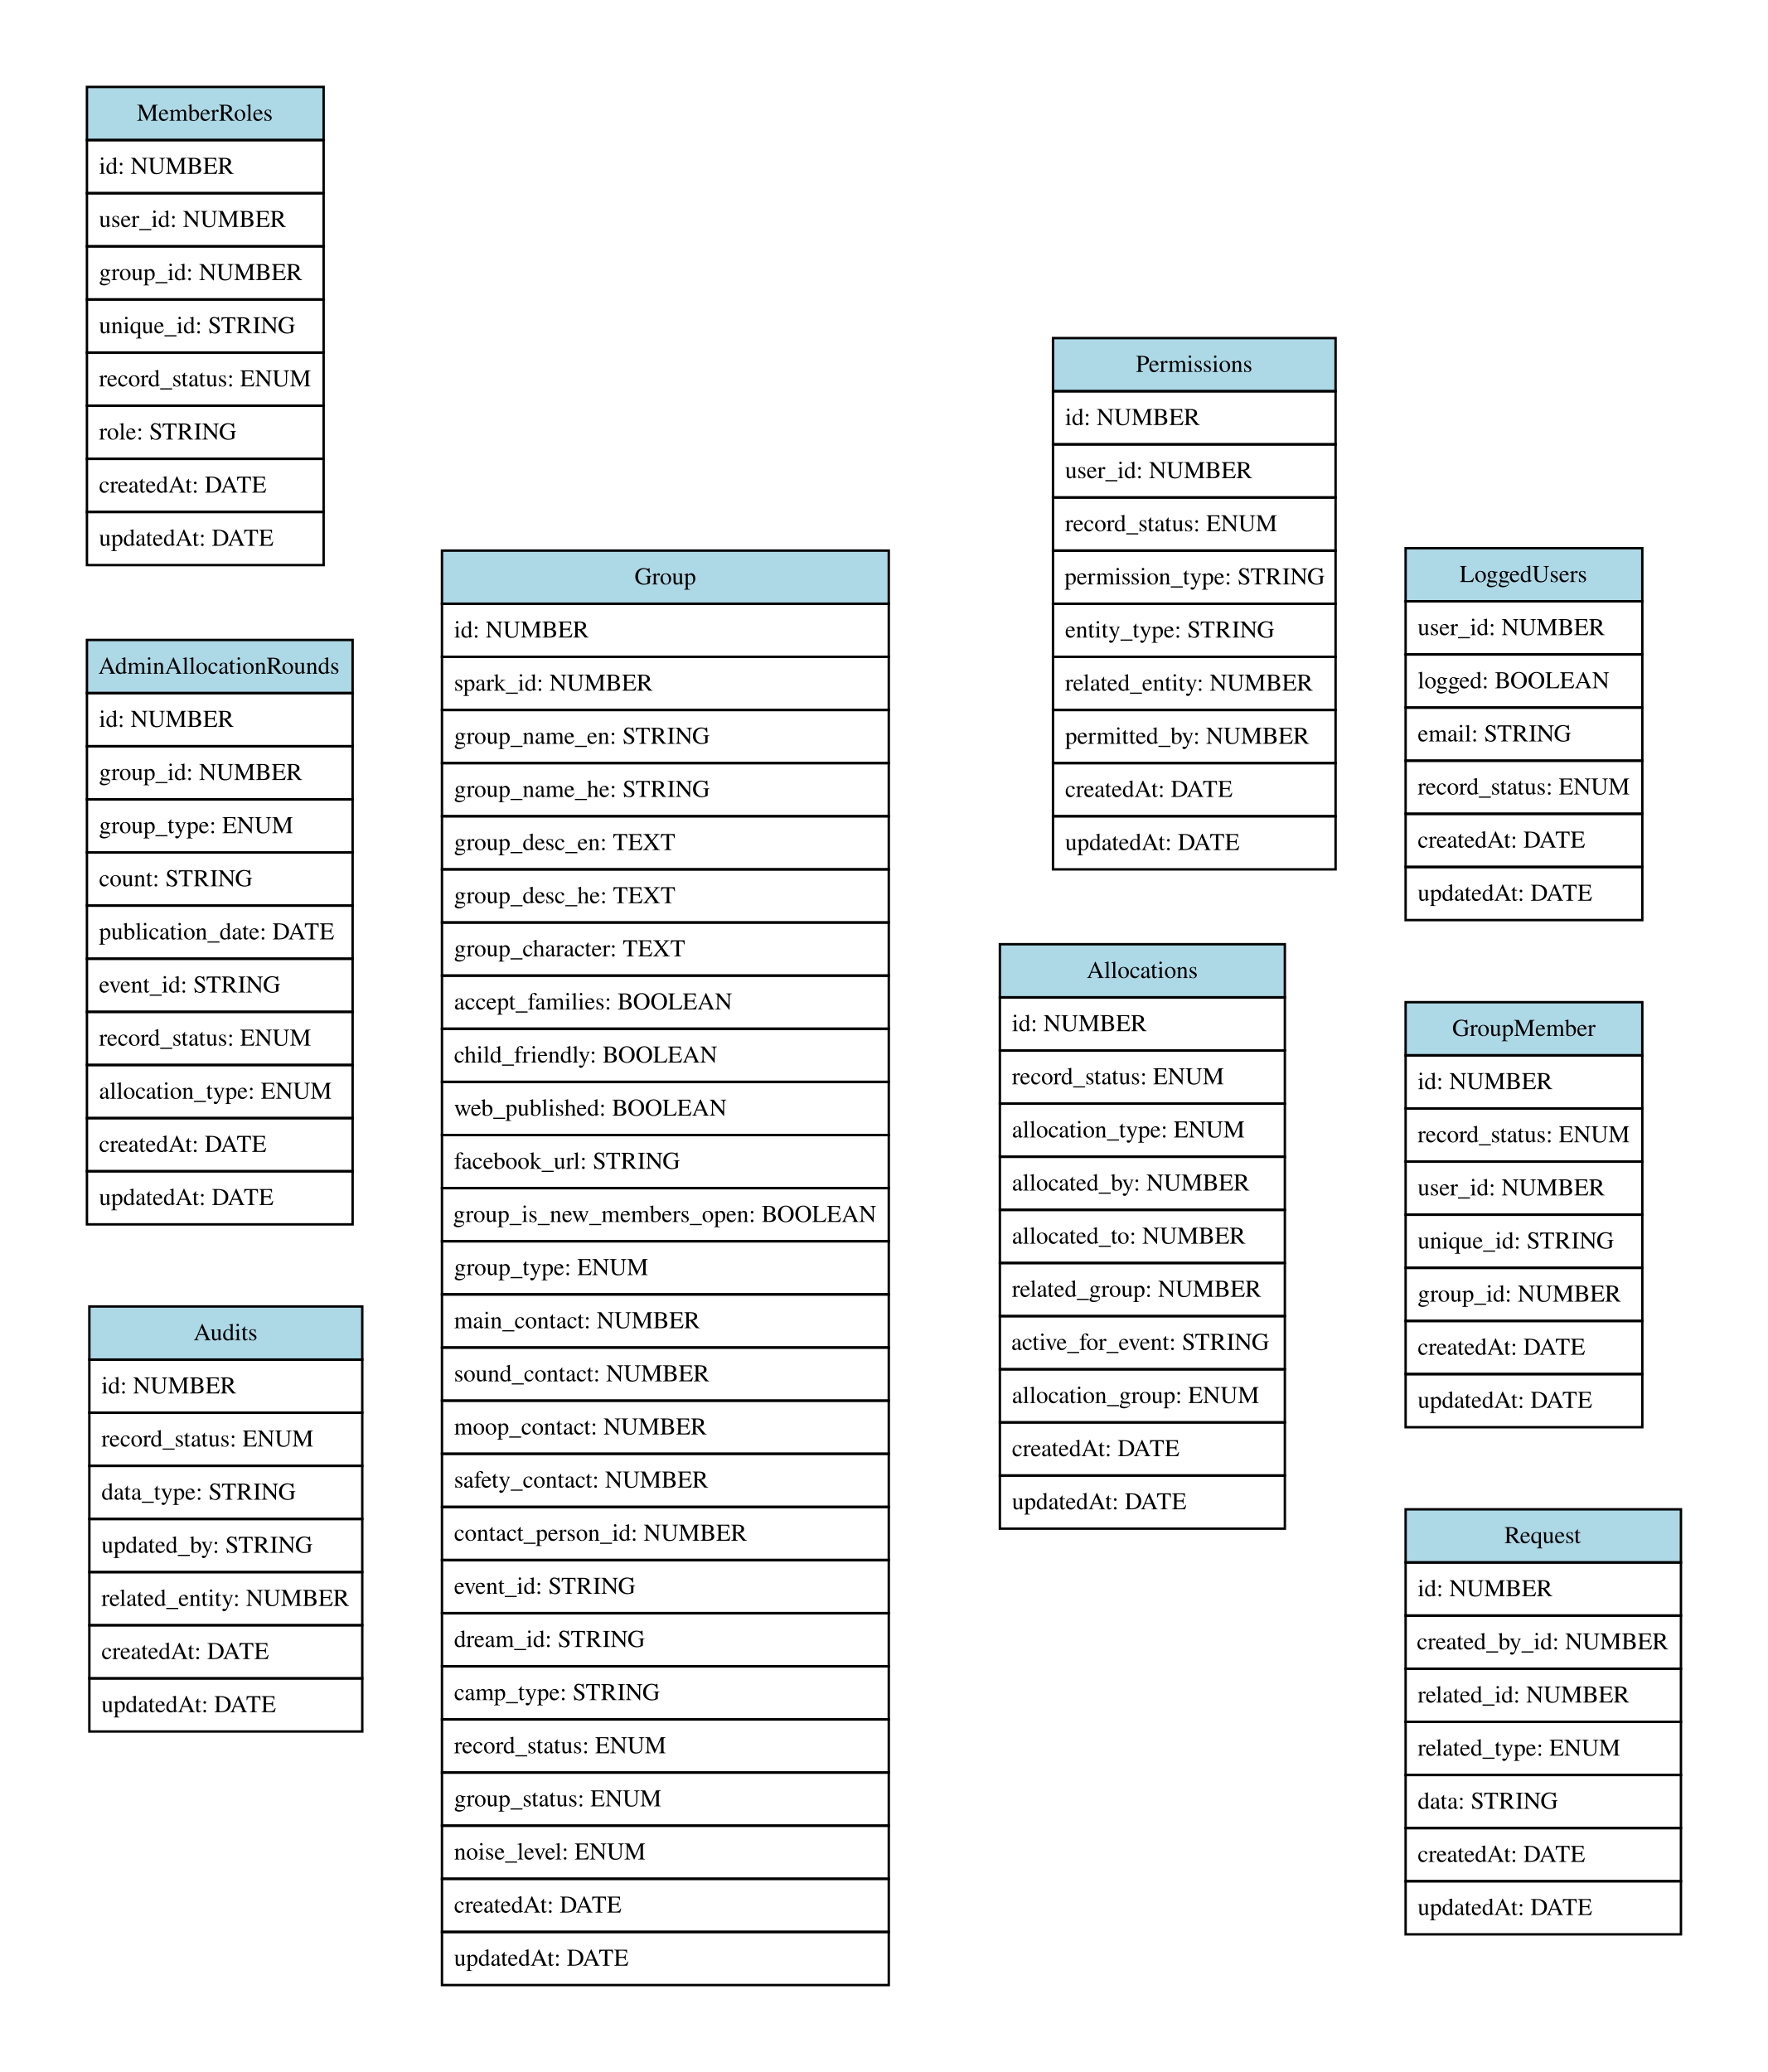
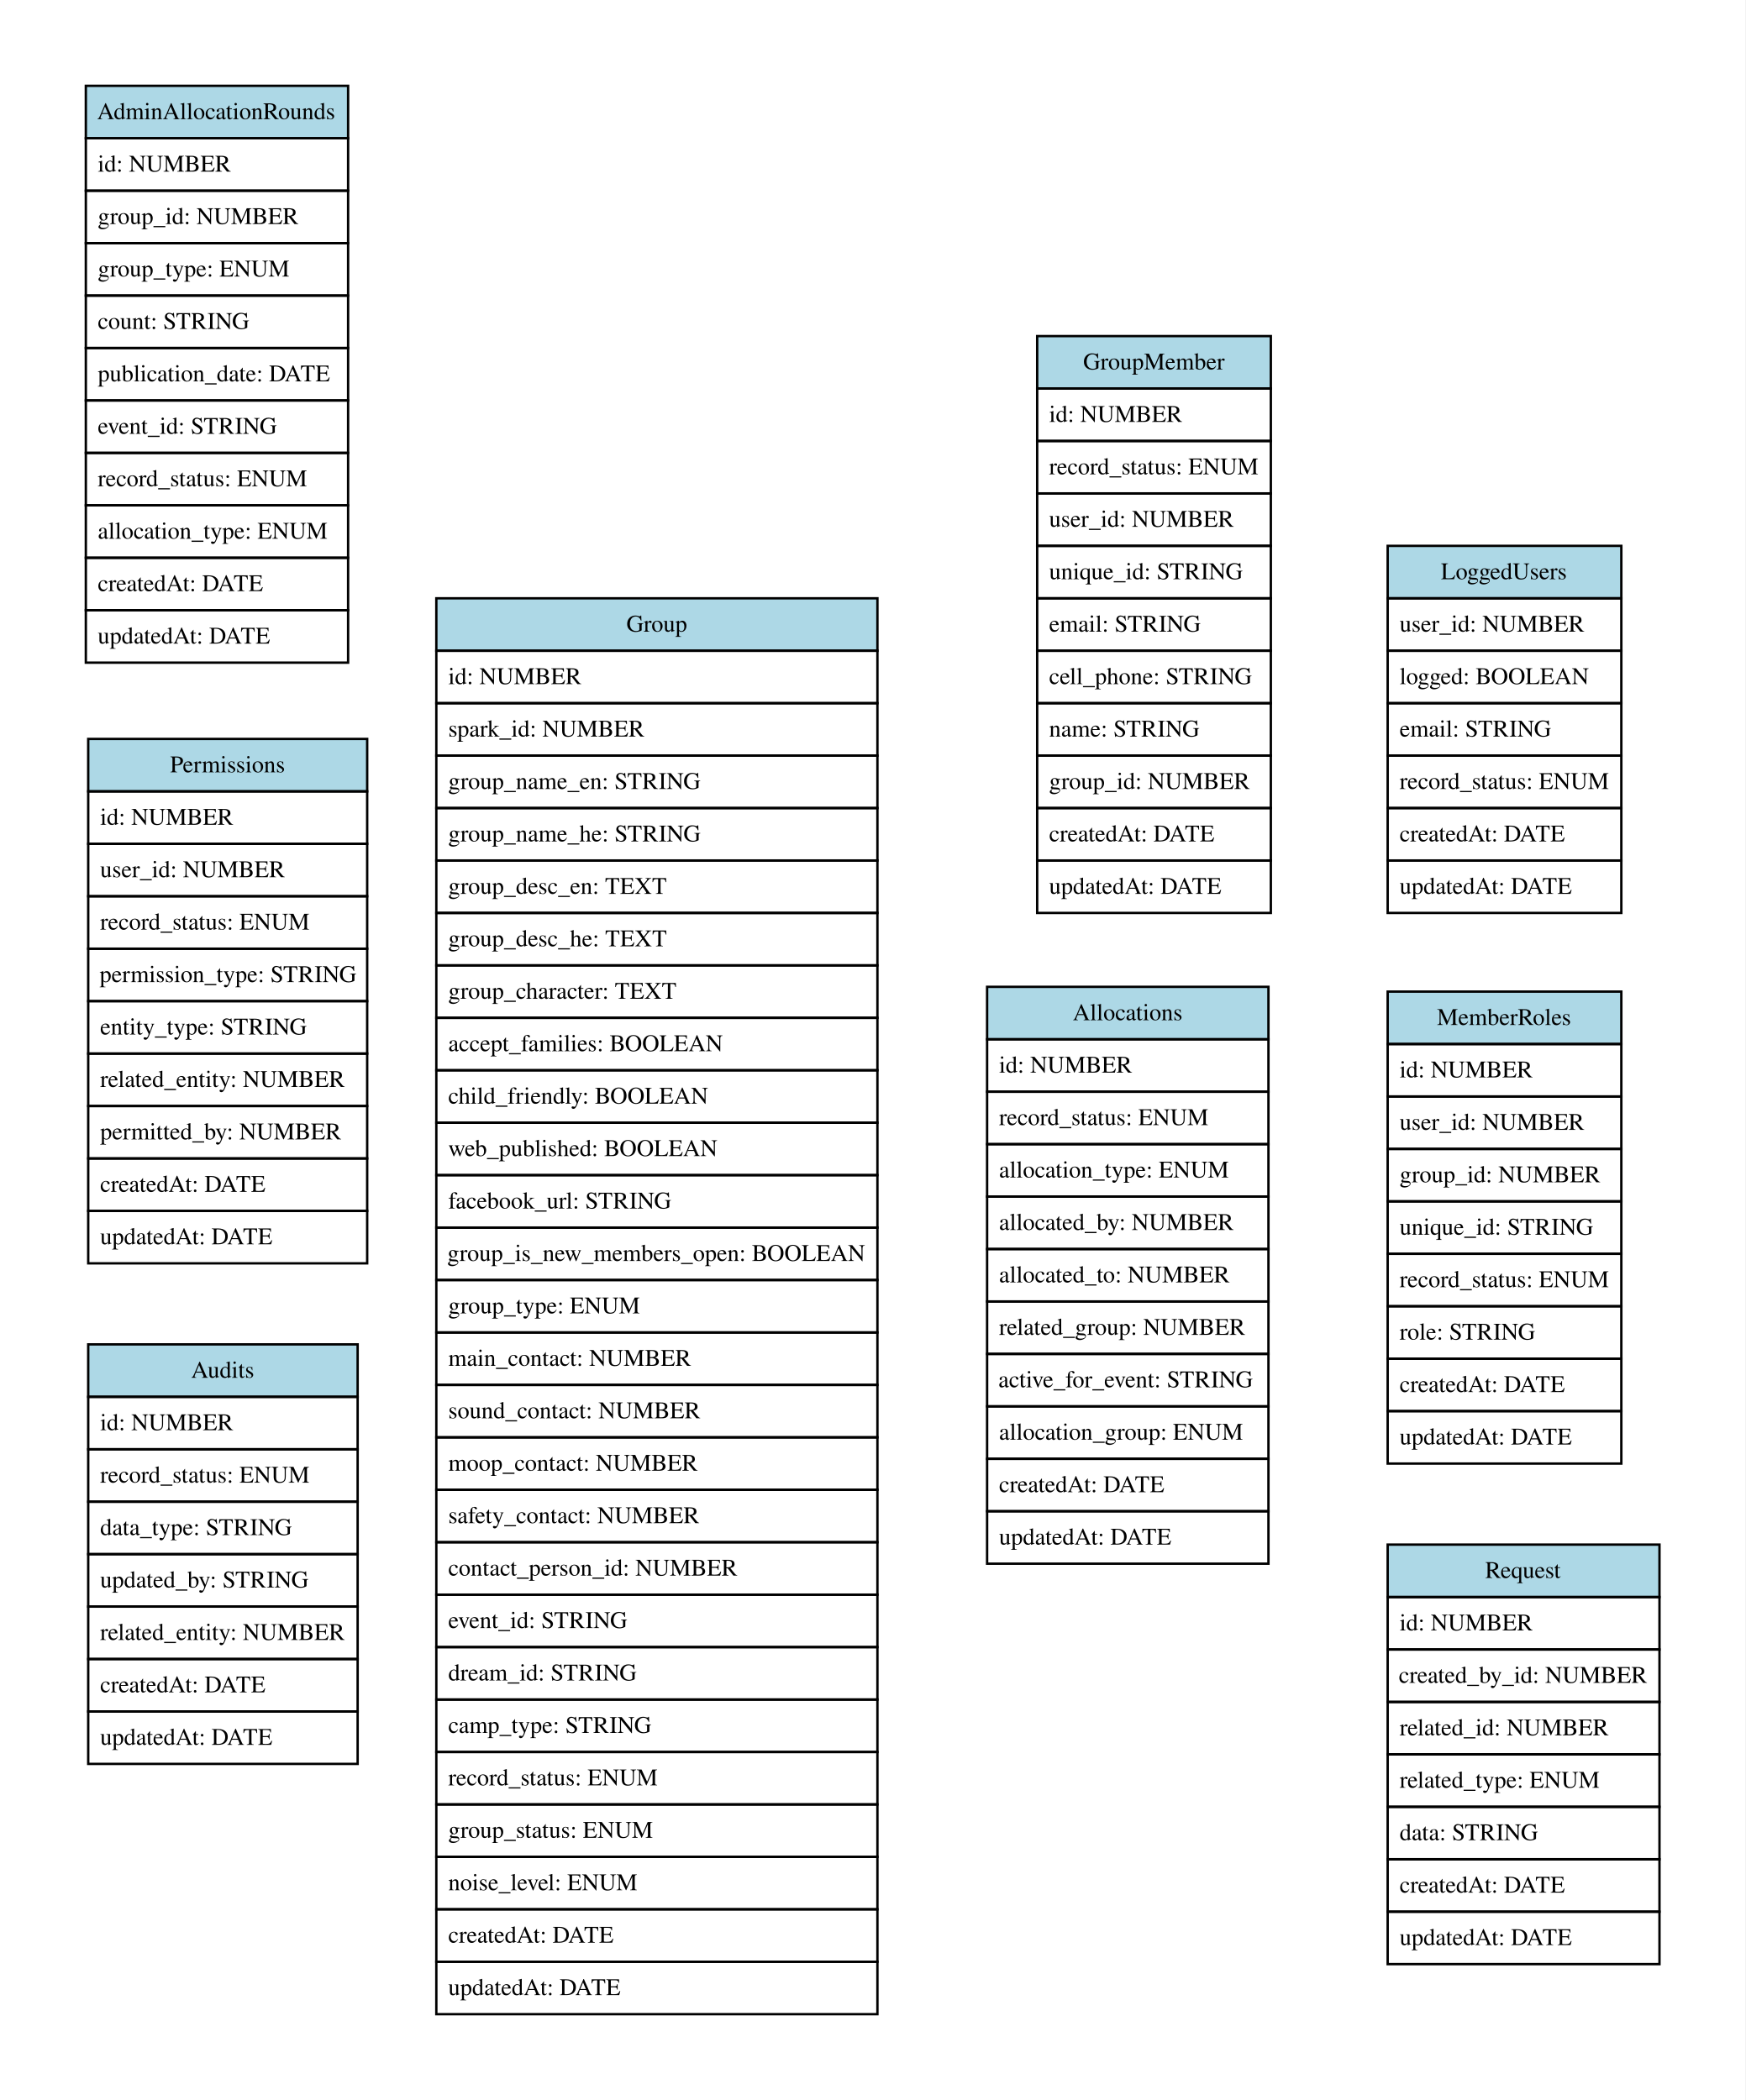
- <svg xmlns="http://www.w3.org/2000/svg" width="732pt" height="858pt" viewBox="0.00 0.00 732.00 858.00">
-   <g id="graph0" class="graph" transform="scale(1 1) rotate(0) translate(36 822)">
-     <polygon fill="#ffffff" stroke="transparent" points="-36,36 -36,-822 696,-822 696,36 -36,36" />
+ <svg xmlns="http://www.w3.org/2000/svg" width="732pt" height="881pt" viewBox="0.00 0.00 732.00 881.00">
+   <g id="graph0" class="graph" transform="scale(1 1) rotate(0) translate(36 845)">
+     <polygon fill="#ffffff" stroke="transparent" points="-36,36 -36,-845 696,-845 696,36 -36,36" />
    <g id="node1" class="node">
      <polygon fill="#add8e6" stroke="transparent" points="1,-259 1,-281 114,-281 114,-259 1,-259" />
      <polygon fill="none" stroke="#000000" points="1,-259 1,-281 114,-281 114,-259 1,-259" />
      <text text-anchor="start" x="44.167" y="-267" font-family="Times,serif" font-size="10.00" fill="#000000">Audits</text>
      <polygon fill="none" stroke="#000000" points="1,-237 1,-259 114,-259 114,-237 1,-237" />
      <text text-anchor="start" x="6" y="-245" font-family="Times,serif" font-size="10.00" fill="#000000">id: NUMBER</text>
      <polygon fill="none" stroke="#000000" points="1,-215 1,-237 114,-237 114,-215 1,-215" />
      <text text-anchor="start" x="6" y="-223" font-family="Times,serif" font-size="10.00" fill="#000000">record_status: ENUM</text>
      <polygon fill="none" stroke="#000000" points="1,-193 1,-215 114,-215 114,-193 1,-193" />
      <text text-anchor="start" x="6" y="-201" font-family="Times,serif" font-size="10.00" fill="#000000">data_type: STRING</text>
      <polygon fill="none" stroke="#000000" points="1,-171 1,-193 114,-193 114,-171 1,-171" />
      <text text-anchor="start" x="6" y="-179" font-family="Times,serif" font-size="10.00" fill="#000000">updated_by: STRING</text>
      <polygon fill="none" stroke="#000000" points="1,-149 1,-171 114,-171 114,-149 1,-149" />
      <text text-anchor="start" x="5.984" y="-157" font-family="Times,serif" font-size="10.00" fill="#000000">related_entity: NUMBER</text>
      <polygon fill="none" stroke="#000000" points="1,-127 1,-149 114,-149 114,-127 1,-127" />
      <text text-anchor="start" x="6" y="-135" font-family="Times,serif" font-size="10.00" fill="#000000">createdAt: DATE</text>
      <polygon fill="none" stroke="#000000" points="1,-105 1,-127 114,-127 114,-105 1,-105" />
      <text text-anchor="start" x="6" y="-113" font-family="Times,serif" font-size="10.00" fill="#000000">updatedAt: DATE</text>
    </g>
    <g id="node2" class="node">
      <polygon fill="#add8e6" stroke="transparent" points="147,-572 147,-594 332,-594 332,-572 147,-572" />
      <polygon fill="none" stroke="#000000" points="147,-572 147,-594 332,-594 332,-572 147,-572" />
      <text text-anchor="start" x="226.726" y="-580" font-family="Times,serif" font-size="10.00" fill="#000000">Group</text>
      <polygon fill="none" stroke="#000000" points="147,-550 147,-572 332,-572 332,-550 147,-550" />
      <text text-anchor="start" x="152" y="-558" font-family="Times,serif" font-size="10.00" fill="#000000">id: NUMBER</text>
      <polygon fill="none" stroke="#000000" points="147,-528 147,-550 332,-550 332,-528 147,-528" />
      <text text-anchor="start" x="152" y="-536" font-family="Times,serif" font-size="10.00" fill="#000000">spark_id: NUMBER</text>
      <polygon fill="none" stroke="#000000" points="147,-506 147,-528 332,-528 332,-506 147,-506" />
      <text text-anchor="start" x="152" y="-514" font-family="Times,serif" font-size="10.00" fill="#000000">group_name_en: STRING</text>
      <polygon fill="none" stroke="#000000" points="147,-484 147,-506 332,-506 332,-484 147,-484" />
      <text text-anchor="start" x="152" y="-492" font-family="Times,serif" font-size="10.00" fill="#000000">group_name_he: STRING</text>
      <polygon fill="none" stroke="#000000" points="147,-462 147,-484 332,-484 332,-462 147,-462" />
      <text text-anchor="start" x="152" y="-470" font-family="Times,serif" font-size="10.00" fill="#000000">group_desc_en: TEXT</text>
      <polygon fill="none" stroke="#000000" points="147,-440 147,-462 332,-462 332,-440 147,-440" />
      <text text-anchor="start" x="152" y="-448" font-family="Times,serif" font-size="10.00" fill="#000000">group_desc_he: TEXT</text>
      <polygon fill="none" stroke="#000000" points="147,-418 147,-440 332,-440 332,-418 147,-418" />
      <text text-anchor="start" x="152" y="-426" font-family="Times,serif" font-size="10.00" fill="#000000">group_character: TEXT</text>
      <polygon fill="none" stroke="#000000" points="147,-396 147,-418 332,-418 332,-396 147,-396" />
      <text text-anchor="start" x="152" y="-404" font-family="Times,serif" font-size="10.00" fill="#000000">accept_families: BOOLEAN</text>
      <polygon fill="none" stroke="#000000" points="147,-374 147,-396 332,-396 332,-374 147,-374" />
      <text text-anchor="start" x="152" y="-382" font-family="Times,serif" font-size="10.00" fill="#000000">child_friendly: BOOLEAN</text>
      <polygon fill="none" stroke="#000000" points="147,-352 147,-374 332,-374 332,-352 147,-352" />
      <text text-anchor="start" x="152" y="-360" font-family="Times,serif" font-size="10.00" fill="#000000">web_published: BOOLEAN</text>
      <polygon fill="none" stroke="#000000" points="147,-330 147,-352 332,-352 332,-330 147,-330" />
      <text text-anchor="start" x="152" y="-338" font-family="Times,serif" font-size="10.00" fill="#000000">facebook_url: STRING</text>
      <polygon fill="none" stroke="#000000" points="147,-308 147,-330 332,-330 332,-308 147,-308" />
      <text text-anchor="start" x="151.605" y="-316" font-family="Times,serif" font-size="10.00" fill="#000000">group_is_new_members_open: BOOLEAN</text>
      <polygon fill="none" stroke="#000000" points="147,-286 147,-308 332,-308 332,-286 147,-286" />
      <text text-anchor="start" x="152" y="-294" font-family="Times,serif" font-size="10.00" fill="#000000">group_type: ENUM</text>
      <polygon fill="none" stroke="#000000" points="147,-264 147,-286 332,-286 332,-264 147,-264" />
      <text text-anchor="start" x="152" y="-272" font-family="Times,serif" font-size="10.00" fill="#000000">main_contact: NUMBER</text>
      <polygon fill="none" stroke="#000000" points="147,-242 147,-264 332,-264 332,-242 147,-242" />
      <text text-anchor="start" x="152" y="-250" font-family="Times,serif" font-size="10.00" fill="#000000">sound_contact: NUMBER</text>
      <polygon fill="none" stroke="#000000" points="147,-220 147,-242 332,-242 332,-220 147,-220" />
      <text text-anchor="start" x="152" y="-228" font-family="Times,serif" font-size="10.00" fill="#000000">moop_contact: NUMBER</text>
      <polygon fill="none" stroke="#000000" points="147,-198 147,-220 332,-220 332,-198 147,-198" />
      <text text-anchor="start" x="152" y="-206" font-family="Times,serif" font-size="10.00" fill="#000000">safety_contact: NUMBER</text>
      <polygon fill="none" stroke="#000000" points="147,-176 147,-198 332,-198 332,-176 147,-176" />
      <text text-anchor="start" x="152" y="-184" font-family="Times,serif" font-size="10.00" fill="#000000">contact_person_id: NUMBER</text>
      <polygon fill="none" stroke="#000000" points="147,-154 147,-176 332,-176 332,-154 147,-154" />
      <text text-anchor="start" x="152" y="-162" font-family="Times,serif" font-size="10.00" fill="#000000">event_id: STRING</text>
      <polygon fill="none" stroke="#000000" points="147,-132 147,-154 332,-154 332,-132 147,-132" />
      <text text-anchor="start" x="152" y="-140" font-family="Times,serif" font-size="10.00" fill="#000000">dream_id: STRING</text>
      <polygon fill="none" stroke="#000000" points="147,-110 147,-132 332,-132 332,-110 147,-110" />
      <text text-anchor="start" x="152" y="-118" font-family="Times,serif" font-size="10.00" fill="#000000">camp_type: STRING</text>
      <polygon fill="none" stroke="#000000" points="147,-88 147,-110 332,-110 332,-88 147,-88" />
      <text text-anchor="start" x="152" y="-96" font-family="Times,serif" font-size="10.00" fill="#000000">record_status: ENUM</text>
      <polygon fill="none" stroke="#000000" points="147,-66 147,-88 332,-88 332,-66 147,-66" />
      <text text-anchor="start" x="152" y="-74" font-family="Times,serif" font-size="10.00" fill="#000000">group_status: ENUM</text>
      <polygon fill="none" stroke="#000000" points="147,-44 147,-66 332,-66 332,-44 147,-44" />
      <text text-anchor="start" x="152" y="-52" font-family="Times,serif" font-size="10.00" fill="#000000">noise_level: ENUM</text>
      <polygon fill="none" stroke="#000000" points="147,-22 147,-44 332,-44 332,-22 147,-22" />
      <text text-anchor="start" x="152" y="-30" font-family="Times,serif" font-size="10.00" fill="#000000">createdAt: DATE</text>
      <polygon fill="none" stroke="#000000" points="147,0 147,-22 332,-22 332,0 147,0" />
      <text text-anchor="start" x="152" y="-8" font-family="Times,serif" font-size="10.00" fill="#000000">updatedAt: DATE</text>
    </g>
    <g id="node3" class="node">
-       <polygon fill="#add8e6" stroke="transparent" points="546,-385 546,-407 644,-407 644,-385 546,-385" />
-       <polygon fill="none" stroke="#000000" points="546,-385 546,-407 644,-407 644,-385 546,-385" />
-       <text text-anchor="start" x="565.288" y="-393" font-family="Times,serif" font-size="10.00" fill="#000000">GroupMember</text>
-       <polygon fill="none" stroke="#000000" points="546,-363 546,-385 644,-385 644,-363 546,-363" />
-       <text text-anchor="start" x="551" y="-371" font-family="Times,serif" font-size="10.00" fill="#000000">id: NUMBER</text>
-       <polygon fill="none" stroke="#000000" points="546,-341 546,-363 644,-363 644,-341 546,-341" />
-       <text text-anchor="start" x="550.987" y="-349" font-family="Times,serif" font-size="10.00" fill="#000000">record_status: ENUM</text>
-       <polygon fill="none" stroke="#000000" points="546,-319 546,-341 644,-341 644,-319 546,-319" />
-       <text text-anchor="start" x="551" y="-327" font-family="Times,serif" font-size="10.00" fill="#000000">user_id: NUMBER</text>
-       <polygon fill="none" stroke="#000000" points="546,-297 546,-319 644,-319 644,-297 546,-297" />
-       <text text-anchor="start" x="551" y="-305" font-family="Times,serif" font-size="10.00" fill="#000000">unique_id: STRING</text>
-       <polygon fill="none" stroke="#000000" points="546,-275 546,-297 644,-297 644,-275 546,-275" />
-       <text text-anchor="start" x="551" y="-283" font-family="Times,serif" font-size="10.00" fill="#000000">group_id: NUMBER</text>
-       <polygon fill="none" stroke="#000000" points="546,-253 546,-275 644,-275 644,-253 546,-253" />
-       <text text-anchor="start" x="551" y="-261" font-family="Times,serif" font-size="10.00" fill="#000000">createdAt: DATE</text>
-       <polygon fill="none" stroke="#000000" points="546,-231 546,-253 644,-253 644,-231 546,-231" />
-       <text text-anchor="start" x="551" y="-239" font-family="Times,serif" font-size="10.00" fill="#000000">updatedAt: DATE</text>
+       <polygon fill="#add8e6" stroke="transparent" points="399,-682 399,-704 497,-704 497,-682 399,-682" />
+       <polygon fill="none" stroke="#000000" points="399,-682 399,-704 497,-704 497,-682 399,-682" />
+       <text text-anchor="start" x="418.288" y="-690" font-family="Times,serif" font-size="10.00" fill="#000000">GroupMember</text>
+       <polygon fill="none" stroke="#000000" points="399,-660 399,-682 497,-682 497,-660 399,-660" />
+       <text text-anchor="start" x="404" y="-668" font-family="Times,serif" font-size="10.00" fill="#000000">id: NUMBER</text>
+       <polygon fill="none" stroke="#000000" points="399,-638 399,-660 497,-660 497,-638 399,-638" />
+       <text text-anchor="start" x="403.987" y="-646" font-family="Times,serif" font-size="10.00" fill="#000000">record_status: ENUM</text>
+       <polygon fill="none" stroke="#000000" points="399,-616 399,-638 497,-638 497,-616 399,-616" />
+       <text text-anchor="start" x="404" y="-624" font-family="Times,serif" font-size="10.00" fill="#000000">user_id: NUMBER</text>
+       <polygon fill="none" stroke="#000000" points="399,-594 399,-616 497,-616 497,-594 399,-594" />
+       <text text-anchor="start" x="404" y="-602" font-family="Times,serif" font-size="10.00" fill="#000000">unique_id: STRING</text>
+       <polygon fill="none" stroke="#000000" points="399,-572 399,-594 497,-594 497,-572 399,-572" />
+       <text text-anchor="start" x="404" y="-580" font-family="Times,serif" font-size="10.00" fill="#000000">email: STRING</text>
+       <polygon fill="none" stroke="#000000" points="399,-550 399,-572 497,-572 497,-550 399,-550" />
+       <text text-anchor="start" x="404" y="-558" font-family="Times,serif" font-size="10.00" fill="#000000">cell_phone: STRING</text>
+       <polygon fill="none" stroke="#000000" points="399,-528 399,-550 497,-550 497,-528 399,-528" />
+       <text text-anchor="start" x="404" y="-536" font-family="Times,serif" font-size="10.00" fill="#000000">name: STRING</text>
+       <polygon fill="none" stroke="#000000" points="399,-506 399,-528 497,-528 497,-506 399,-506" />
+       <text text-anchor="start" x="404" y="-514" font-family="Times,serif" font-size="10.00" fill="#000000">group_id: NUMBER</text>
+       <polygon fill="none" stroke="#000000" points="399,-484 399,-506 497,-506 497,-484 399,-484" />
+       <text text-anchor="start" x="404" y="-492" font-family="Times,serif" font-size="10.00" fill="#000000">createdAt: DATE</text>
+       <polygon fill="none" stroke="#000000" points="399,-462 399,-484 497,-484 497,-462 399,-462" />
+       <text text-anchor="start" x="404" y="-470" font-family="Times,serif" font-size="10.00" fill="#000000">updatedAt: DATE</text>
    </g>
    <g id="node4" class="node">
      <polygon fill="#add8e6" stroke="transparent" points="378,-409 378,-431 496,-431 496,-409 378,-409" />
      <polygon fill="none" stroke="#000000" points="378,-409 378,-431 496,-431 496,-409 378,-409" />
      <text text-anchor="start" x="413.949" y="-417" font-family="Times,serif" font-size="10.00" fill="#000000">Allocations</text>
      <polygon fill="none" stroke="#000000" points="378,-387 378,-409 496,-409 496,-387 378,-387" />
      <text text-anchor="start" x="383" y="-395" font-family="Times,serif" font-size="10.00" fill="#000000">id: NUMBER</text>
      <polygon fill="none" stroke="#000000" points="378,-365 378,-387 496,-387 496,-365 378,-365" />
      <text text-anchor="start" x="383" y="-373" font-family="Times,serif" font-size="10.00" fill="#000000">record_status: ENUM</text>
      <polygon fill="none" stroke="#000000" points="378,-343 378,-365 496,-365 496,-343 378,-343" />
      <text text-anchor="start" x="383" y="-351" font-family="Times,serif" font-size="10.00" fill="#000000">allocation_type: ENUM</text>
      <polygon fill="none" stroke="#000000" points="378,-321 378,-343 496,-343 496,-321 378,-321" />
      <text text-anchor="start" x="383" y="-329" font-family="Times,serif" font-size="10.00" fill="#000000">allocated_by: NUMBER</text>
      <polygon fill="none" stroke="#000000" points="378,-299 378,-321 496,-321 496,-299 378,-299" />
      <text text-anchor="start" x="383" y="-307" font-family="Times,serif" font-size="10.00" fill="#000000">allocated_to: NUMBER</text>
      <polygon fill="none" stroke="#000000" points="378,-277 378,-299 496,-299 496,-277 378,-277" />
      <text text-anchor="start" x="383" y="-285" font-family="Times,serif" font-size="10.00" fill="#000000">related_group: NUMBER</text>
      <polygon fill="none" stroke="#000000" points="378,-255 378,-277 496,-277 496,-255 378,-255" />
      <text text-anchor="start" x="382.714" y="-263" font-family="Times,serif" font-size="10.00" fill="#000000">active_for_event: STRING</text>
      <polygon fill="none" stroke="#000000" points="378,-233 378,-255 496,-255 496,-233 378,-233" />
      <text text-anchor="start" x="383" y="-241" font-family="Times,serif" font-size="10.00" fill="#000000">allocation_group: ENUM</text>
      <polygon fill="none" stroke="#000000" points="378,-211 378,-233 496,-233 496,-211 378,-211" />
      <text text-anchor="start" x="383" y="-219" font-family="Times,serif" font-size="10.00" fill="#000000">createdAt: DATE</text>
      <polygon fill="none" stroke="#000000" points="378,-189 378,-211 496,-211 496,-189 378,-189" />
      <text text-anchor="start" x="383" y="-197" font-family="Times,serif" font-size="10.00" fill="#000000">updatedAt: DATE</text>
    </g>
    <g id="node5" class="node">
-       <polygon fill="#add8e6" stroke="transparent" points="400,-660 400,-682 517,-682 517,-660 400,-660" />
-       <polygon fill="none" stroke="#000000" points="400,-660 400,-682 517,-682 517,-660 400,-660" />
-       <text text-anchor="start" x="434.334" y="-668" font-family="Times,serif" font-size="10.00" fill="#000000">Permissions</text>
-       <polygon fill="none" stroke="#000000" points="400,-638 400,-660 517,-660 517,-638 400,-638" />
-       <text text-anchor="start" x="405" y="-646" font-family="Times,serif" font-size="10.00" fill="#000000">id: NUMBER</text>
-       <polygon fill="none" stroke="#000000" points="400,-616 400,-638 517,-638 517,-616 400,-616" />
-       <text text-anchor="start" x="405" y="-624" font-family="Times,serif" font-size="10.00" fill="#000000">user_id: NUMBER</text>
-       <polygon fill="none" stroke="#000000" points="400,-594 400,-616 517,-616 517,-594 400,-594" />
-       <text text-anchor="start" x="405" y="-602" font-family="Times,serif" font-size="10.00" fill="#000000">record_status: ENUM</text>
-       <polygon fill="none" stroke="#000000" points="400,-572 400,-594 517,-594 517,-572 400,-572" />
-       <text text-anchor="start" x="404.758" y="-580" font-family="Times,serif" font-size="10.00" fill="#000000">permission_type: STRING</text>
-       <polygon fill="none" stroke="#000000" points="400,-550 400,-572 517,-572 517,-550 400,-550" />
-       <text text-anchor="start" x="405" y="-558" font-family="Times,serif" font-size="10.00" fill="#000000">entity_type: STRING</text>
-       <polygon fill="none" stroke="#000000" points="400,-528 400,-550 517,-550 517,-528 400,-528" />
-       <text text-anchor="start" x="405" y="-536" font-family="Times,serif" font-size="10.00" fill="#000000">related_entity: NUMBER</text>
-       <polygon fill="none" stroke="#000000" points="400,-506 400,-528 517,-528 517,-506 400,-506" />
-       <text text-anchor="start" x="405" y="-514" font-family="Times,serif" font-size="10.00" fill="#000000">permitted_by: NUMBER</text>
-       <polygon fill="none" stroke="#000000" points="400,-484 400,-506 517,-506 517,-484 400,-484" />
-       <text text-anchor="start" x="405" y="-492" font-family="Times,serif" font-size="10.00" fill="#000000">createdAt: DATE</text>
-       <polygon fill="none" stroke="#000000" points="400,-462 400,-484 517,-484 517,-462 400,-462" />
-       <text text-anchor="start" x="405" y="-470" font-family="Times,serif" font-size="10.00" fill="#000000">updatedAt: DATE</text>
+       <polygon fill="#add8e6" stroke="transparent" points="1,-513 1,-535 118,-535 118,-513 1,-513" />
+       <polygon fill="none" stroke="#000000" points="1,-513 1,-535 118,-535 118,-513 1,-513" />
+       <text text-anchor="start" x="35.334" y="-521" font-family="Times,serif" font-size="10.00" fill="#000000">Permissions</text>
+       <polygon fill="none" stroke="#000000" points="1,-491 1,-513 118,-513 118,-491 1,-491" />
+       <text text-anchor="start" x="6" y="-499" font-family="Times,serif" font-size="10.00" fill="#000000">id: NUMBER</text>
+       <polygon fill="none" stroke="#000000" points="1,-469 1,-491 118,-491 118,-469 1,-469" />
+       <text text-anchor="start" x="6" y="-477" font-family="Times,serif" font-size="10.00" fill="#000000">user_id: NUMBER</text>
+       <polygon fill="none" stroke="#000000" points="1,-447 1,-469 118,-469 118,-447 1,-447" />
+       <text text-anchor="start" x="6" y="-455" font-family="Times,serif" font-size="10.00" fill="#000000">record_status: ENUM</text>
+       <polygon fill="none" stroke="#000000" points="1,-425 1,-447 118,-447 118,-425 1,-425" />
+       <text text-anchor="start" x="5.758" y="-433" font-family="Times,serif" font-size="10.00" fill="#000000">permission_type: STRING</text>
+       <polygon fill="none" stroke="#000000" points="1,-403 1,-425 118,-425 118,-403 1,-403" />
+       <text text-anchor="start" x="6" y="-411" font-family="Times,serif" font-size="10.00" fill="#000000">entity_type: STRING</text>
+       <polygon fill="none" stroke="#000000" points="1,-381 1,-403 118,-403 118,-381 1,-381" />
+       <text text-anchor="start" x="6" y="-389" font-family="Times,serif" font-size="10.00" fill="#000000">related_entity: NUMBER</text>
+       <polygon fill="none" stroke="#000000" points="1,-359 1,-381 118,-381 118,-359 1,-359" />
+       <text text-anchor="start" x="6" y="-367" font-family="Times,serif" font-size="10.00" fill="#000000">permitted_by: NUMBER</text>
+       <polygon fill="none" stroke="#000000" points="1,-337 1,-359 118,-359 118,-337 1,-337" />
+       <text text-anchor="start" x="6" y="-345" font-family="Times,serif" font-size="10.00" fill="#000000">createdAt: DATE</text>
+       <polygon fill="none" stroke="#000000" points="1,-315 1,-337 118,-337 118,-315 1,-315" />
+       <text text-anchor="start" x="6" y="-323" font-family="Times,serif" font-size="10.00" fill="#000000">updatedAt: DATE</text>
    </g>
    <g id="node6" class="node">
-       <polygon fill="#add8e6" stroke="transparent" points="546,-573 546,-595 644,-595 644,-573 546,-573" />
-       <polygon fill="none" stroke="#000000" points="546,-573 546,-595 644,-595 644,-573 546,-573" />
-       <text text-anchor="start" x="568.343" y="-581" font-family="Times,serif" font-size="10.00" fill="#000000">LoggedUsers</text>
-       <polygon fill="none" stroke="#000000" points="546,-551 546,-573 644,-573 644,-551 546,-551" />
-       <text text-anchor="start" x="551" y="-559" font-family="Times,serif" font-size="10.00" fill="#000000">user_id: NUMBER</text>
-       <polygon fill="none" stroke="#000000" points="546,-529 546,-551 644,-551 644,-529 546,-529" />
-       <text text-anchor="start" x="551" y="-537" font-family="Times,serif" font-size="10.00" fill="#000000">logged: BOOLEAN</text>
-       <polygon fill="none" stroke="#000000" points="546,-507 546,-529 644,-529 644,-507 546,-507" />
-       <text text-anchor="start" x="551" y="-515" font-family="Times,serif" font-size="10.00" fill="#000000">email: STRING</text>
-       <polygon fill="none" stroke="#000000" points="546,-485 546,-507 644,-507 644,-485 546,-485" />
-       <text text-anchor="start" x="550.987" y="-493" font-family="Times,serif" font-size="10.00" fill="#000000">record_status: ENUM</text>
-       <polygon fill="none" stroke="#000000" points="546,-463 546,-485 644,-485 644,-463 546,-463" />
-       <text text-anchor="start" x="551" y="-471" font-family="Times,serif" font-size="10.00" fill="#000000">createdAt: DATE</text>
-       <polygon fill="none" stroke="#000000" points="546,-441 546,-463 644,-463 644,-441 546,-441" />
-       <text text-anchor="start" x="551" y="-449" font-family="Times,serif" font-size="10.00" fill="#000000">updatedAt: DATE</text>
+       <polygon fill="#add8e6" stroke="transparent" points="546,-594 546,-616 644,-616 644,-594 546,-594" />
+       <polygon fill="none" stroke="#000000" points="546,-594 546,-616 644,-616 644,-594 546,-594" />
+       <text text-anchor="start" x="568.343" y="-602" font-family="Times,serif" font-size="10.00" fill="#000000">LoggedUsers</text>
+       <polygon fill="none" stroke="#000000" points="546,-572 546,-594 644,-594 644,-572 546,-572" />
+       <text text-anchor="start" x="551" y="-580" font-family="Times,serif" font-size="10.00" fill="#000000">user_id: NUMBER</text>
+       <polygon fill="none" stroke="#000000" points="546,-550 546,-572 644,-572 644,-550 546,-550" />
+       <text text-anchor="start" x="551" y="-558" font-family="Times,serif" font-size="10.00" fill="#000000">logged: BOOLEAN</text>
+       <polygon fill="none" stroke="#000000" points="546,-528 546,-550 644,-550 644,-528 546,-528" />
+       <text text-anchor="start" x="551" y="-536" font-family="Times,serif" font-size="10.00" fill="#000000">email: STRING</text>
+       <polygon fill="none" stroke="#000000" points="546,-506 546,-528 644,-528 644,-506 546,-506" />
+       <text text-anchor="start" x="550.987" y="-514" font-family="Times,serif" font-size="10.00" fill="#000000">record_status: ENUM</text>
+       <polygon fill="none" stroke="#000000" points="546,-484 546,-506 644,-506 644,-484 546,-484" />
+       <text text-anchor="start" x="551" y="-492" font-family="Times,serif" font-size="10.00" fill="#000000">createdAt: DATE</text>
+       <polygon fill="none" stroke="#000000" points="546,-462 546,-484 644,-484 644,-462 546,-462" />
+       <text text-anchor="start" x="551" y="-470" font-family="Times,serif" font-size="10.00" fill="#000000">updatedAt: DATE</text>
    </g>
    <g id="node7" class="node">
      <polygon fill="#add8e6" stroke="transparent" points="546,-175 546,-197 660,-197 660,-175 546,-175" />
      <polygon fill="none" stroke="#000000" points="546,-175 546,-197 660,-197 660,-175 546,-175" />
      <text text-anchor="start" x="586.893" y="-183" font-family="Times,serif" font-size="10.00" fill="#000000">Request</text>
      <polygon fill="none" stroke="#000000" points="546,-153 546,-175 660,-175 660,-153 546,-153" />
      <text text-anchor="start" x="551" y="-161" font-family="Times,serif" font-size="10.00" fill="#000000">id: NUMBER</text>
      <polygon fill="none" stroke="#000000" points="546,-131 546,-153 660,-153 660,-131 546,-131" />
      <text text-anchor="start" x="550.652" y="-139" font-family="Times,serif" font-size="10.00" fill="#000000">created_by_id: NUMBER</text>
      <polygon fill="none" stroke="#000000" points="546,-109 546,-131 660,-131 660,-109 546,-109" />
      <text text-anchor="start" x="551" y="-117" font-family="Times,serif" font-size="10.00" fill="#000000">related_id: NUMBER</text>
      <polygon fill="none" stroke="#000000" points="546,-87 546,-109 660,-109 660,-87 546,-87" />
      <text text-anchor="start" x="551" y="-95" font-family="Times,serif" font-size="10.00" fill="#000000">related_type: ENUM</text>
      <polygon fill="none" stroke="#000000" points="546,-65 546,-87 660,-87 660,-65 546,-65" />
      <text text-anchor="start" x="551" y="-73" font-family="Times,serif" font-size="10.00" fill="#000000">data: STRING</text>
      <polygon fill="none" stroke="#000000" points="546,-43 546,-65 660,-65 660,-43 546,-43" />
      <text text-anchor="start" x="551" y="-51" font-family="Times,serif" font-size="10.00" fill="#000000">createdAt: DATE</text>
      <polygon fill="none" stroke="#000000" points="546,-21 546,-43 660,-43 660,-21 546,-21" />
      <text text-anchor="start" x="551" y="-29" font-family="Times,serif" font-size="10.00" fill="#000000">updatedAt: DATE</text>
    </g>
    <g id="node8" class="node">
-       <polygon fill="#add8e6" stroke="transparent" points="0,-535 0,-557 110,-557 110,-535 0,-535" />
-       <polygon fill="none" stroke="#000000" points="0,-535 0,-557 110,-557 110,-535 0,-535" />
-       <text text-anchor="start" x="4.726" y="-543" font-family="Times,serif" font-size="10.00" fill="#000000">AdminAllocationRounds</text>
-       <polygon fill="none" stroke="#000000" points="0,-513 0,-535 110,-535 110,-513 0,-513" />
-       <text text-anchor="start" x="5" y="-521" font-family="Times,serif" font-size="10.00" fill="#000000">id: NUMBER</text>
-       <polygon fill="none" stroke="#000000" points="0,-491 0,-513 110,-513 110,-491 0,-491" />
-       <text text-anchor="start" x="5" y="-499" font-family="Times,serif" font-size="10.00" fill="#000000">group_id: NUMBER</text>
-       <polygon fill="none" stroke="#000000" points="0,-469 0,-491 110,-491 110,-469 0,-469" />
-       <text text-anchor="start" x="5" y="-477" font-family="Times,serif" font-size="10.00" fill="#000000">group_type: ENUM</text>
-       <polygon fill="none" stroke="#000000" points="0,-447 0,-469 110,-469 110,-447 0,-447" />
-       <text text-anchor="start" x="5" y="-455" font-family="Times,serif" font-size="10.00" fill="#000000">count: STRING</text>
-       <polygon fill="none" stroke="#000000" points="0,-425 0,-447 110,-447 110,-425 0,-425" />
-       <text text-anchor="start" x="5" y="-433" font-family="Times,serif" font-size="10.00" fill="#000000">publication_date: DATE</text>
-       <polygon fill="none" stroke="#000000" points="0,-403 0,-425 110,-425 110,-403 0,-403" />
-       <text text-anchor="start" x="5" y="-411" font-family="Times,serif" font-size="10.00" fill="#000000">event_id: STRING</text>
-       <polygon fill="none" stroke="#000000" points="0,-381 0,-403 110,-403 110,-381 0,-381" />
-       <text text-anchor="start" x="5" y="-389" font-family="Times,serif" font-size="10.00" fill="#000000">record_status: ENUM</text>
-       <polygon fill="none" stroke="#000000" points="0,-359 0,-381 110,-381 110,-359 0,-359" />
-       <text text-anchor="start" x="5" y="-367" font-family="Times,serif" font-size="10.00" fill="#000000">allocation_type: ENUM</text>
-       <polygon fill="none" stroke="#000000" points="0,-337 0,-359 110,-359 110,-337 0,-337" />
-       <text text-anchor="start" x="5" y="-345" font-family="Times,serif" font-size="10.00" fill="#000000">createdAt: DATE</text>
-       <polygon fill="none" stroke="#000000" points="0,-315 0,-337 110,-337 110,-315 0,-315" />
-       <text text-anchor="start" x="5" y="-323" font-family="Times,serif" font-size="10.00" fill="#000000">updatedAt: DATE</text>
+       <polygon fill="#add8e6" stroke="transparent" points="0,-787 0,-809 110,-809 110,-787 0,-787" />
+       <polygon fill="none" stroke="#000000" points="0,-787 0,-809 110,-809 110,-787 0,-787" />
+       <text text-anchor="start" x="4.726" y="-795" font-family="Times,serif" font-size="10.00" fill="#000000">AdminAllocationRounds</text>
+       <polygon fill="none" stroke="#000000" points="0,-765 0,-787 110,-787 110,-765 0,-765" />
+       <text text-anchor="start" x="5" y="-773" font-family="Times,serif" font-size="10.00" fill="#000000">id: NUMBER</text>
+       <polygon fill="none" stroke="#000000" points="0,-743 0,-765 110,-765 110,-743 0,-743" />
+       <text text-anchor="start" x="5" y="-751" font-family="Times,serif" font-size="10.00" fill="#000000">group_id: NUMBER</text>
+       <polygon fill="none" stroke="#000000" points="0,-721 0,-743 110,-743 110,-721 0,-721" />
+       <text text-anchor="start" x="5" y="-729" font-family="Times,serif" font-size="10.00" fill="#000000">group_type: ENUM</text>
+       <polygon fill="none" stroke="#000000" points="0,-699 0,-721 110,-721 110,-699 0,-699" />
+       <text text-anchor="start" x="5" y="-707" font-family="Times,serif" font-size="10.00" fill="#000000">count: STRING</text>
+       <polygon fill="none" stroke="#000000" points="0,-677 0,-699 110,-699 110,-677 0,-677" />
+       <text text-anchor="start" x="5" y="-685" font-family="Times,serif" font-size="10.00" fill="#000000">publication_date: DATE</text>
+       <polygon fill="none" stroke="#000000" points="0,-655 0,-677 110,-677 110,-655 0,-655" />
+       <text text-anchor="start" x="5" y="-663" font-family="Times,serif" font-size="10.00" fill="#000000">event_id: STRING</text>
+       <polygon fill="none" stroke="#000000" points="0,-633 0,-655 110,-655 110,-633 0,-633" />
+       <text text-anchor="start" x="5" y="-641" font-family="Times,serif" font-size="10.00" fill="#000000">record_status: ENUM</text>
+       <polygon fill="none" stroke="#000000" points="0,-611 0,-633 110,-633 110,-611 0,-611" />
+       <text text-anchor="start" x="5" y="-619" font-family="Times,serif" font-size="10.00" fill="#000000">allocation_type: ENUM</text>
+       <polygon fill="none" stroke="#000000" points="0,-589 0,-611 110,-611 110,-589 0,-589" />
+       <text text-anchor="start" x="5" y="-597" font-family="Times,serif" font-size="10.00" fill="#000000">createdAt: DATE</text>
+       <polygon fill="none" stroke="#000000" points="0,-567 0,-589 110,-589 110,-567 0,-567" />
+       <text text-anchor="start" x="5" y="-575" font-family="Times,serif" font-size="10.00" fill="#000000">updatedAt: DATE</text>
    </g>
    <g id="node9" class="node">
-       <polygon fill="#add8e6" stroke="transparent" points="0,-764 0,-786 98,-786 98,-764 0,-764" />
-       <polygon fill="none" stroke="#000000" points="0,-764 0,-786 98,-786 98,-764 0,-764" />
-       <text text-anchor="start" x="20.674" y="-772" font-family="Times,serif" font-size="10.00" fill="#000000">MemberRoles</text>
-       <polygon fill="none" stroke="#000000" points="0,-742 0,-764 98,-764 98,-742 0,-742" />
-       <text text-anchor="start" x="5" y="-750" font-family="Times,serif" font-size="10.00" fill="#000000">id: NUMBER</text>
-       <polygon fill="none" stroke="#000000" points="0,-720 0,-742 98,-742 98,-720 0,-720" />
-       <text text-anchor="start" x="5" y="-728" font-family="Times,serif" font-size="10.00" fill="#000000">user_id: NUMBER</text>
-       <polygon fill="none" stroke="#000000" points="0,-698 0,-720 98,-720 98,-698 0,-698" />
-       <text text-anchor="start" x="5" y="-706" font-family="Times,serif" font-size="10.00" fill="#000000">group_id: NUMBER</text>
-       <polygon fill="none" stroke="#000000" points="0,-676 0,-698 98,-698 98,-676 0,-676" />
-       <text text-anchor="start" x="5" y="-684" font-family="Times,serif" font-size="10.00" fill="#000000">unique_id: STRING</text>
-       <polygon fill="none" stroke="#000000" points="0,-654 0,-676 98,-676 98,-654 0,-654" />
-       <text text-anchor="start" x="4.987" y="-662" font-family="Times,serif" font-size="10.00" fill="#000000">record_status: ENUM</text>
-       <polygon fill="none" stroke="#000000" points="0,-632 0,-654 98,-654 98,-632 0,-632" />
-       <text text-anchor="start" x="5" y="-640" font-family="Times,serif" font-size="10.00" fill="#000000">role: STRING</text>
-       <polygon fill="none" stroke="#000000" points="0,-610 0,-632 98,-632 98,-610 0,-610" />
-       <text text-anchor="start" x="5" y="-618" font-family="Times,serif" font-size="10.00" fill="#000000">createdAt: DATE</text>
-       <polygon fill="none" stroke="#000000" points="0,-588 0,-610 98,-610 98,-588 0,-588" />
-       <text text-anchor="start" x="5" y="-596" font-family="Times,serif" font-size="10.00" fill="#000000">updatedAt: DATE</text>
+       <polygon fill="#add8e6" stroke="transparent" points="546,-407 546,-429 644,-429 644,-407 546,-407" />
+       <polygon fill="none" stroke="#000000" points="546,-407 546,-429 644,-429 644,-407 546,-407" />
+       <text text-anchor="start" x="566.674" y="-415" font-family="Times,serif" font-size="10.00" fill="#000000">MemberRoles</text>
+       <polygon fill="none" stroke="#000000" points="546,-385 546,-407 644,-407 644,-385 546,-385" />
+       <text text-anchor="start" x="551" y="-393" font-family="Times,serif" font-size="10.00" fill="#000000">id: NUMBER</text>
+       <polygon fill="none" stroke="#000000" points="546,-363 546,-385 644,-385 644,-363 546,-363" />
+       <text text-anchor="start" x="551" y="-371" font-family="Times,serif" font-size="10.00" fill="#000000">user_id: NUMBER</text>
+       <polygon fill="none" stroke="#000000" points="546,-341 546,-363 644,-363 644,-341 546,-341" />
+       <text text-anchor="start" x="551" y="-349" font-family="Times,serif" font-size="10.00" fill="#000000">group_id: NUMBER</text>
+       <polygon fill="none" stroke="#000000" points="546,-319 546,-341 644,-341 644,-319 546,-319" />
+       <text text-anchor="start" x="551" y="-327" font-family="Times,serif" font-size="10.00" fill="#000000">unique_id: STRING</text>
+       <polygon fill="none" stroke="#000000" points="546,-297 546,-319 644,-319 644,-297 546,-297" />
+       <text text-anchor="start" x="550.987" y="-305" font-family="Times,serif" font-size="10.00" fill="#000000">record_status: ENUM</text>
+       <polygon fill="none" stroke="#000000" points="546,-275 546,-297 644,-297 644,-275 546,-275" />
+       <text text-anchor="start" x="551" y="-283" font-family="Times,serif" font-size="10.00" fill="#000000">role: STRING</text>
+       <polygon fill="none" stroke="#000000" points="546,-253 546,-275 644,-275 644,-253 546,-253" />
+       <text text-anchor="start" x="551" y="-261" font-family="Times,serif" font-size="10.00" fill="#000000">createdAt: DATE</text>
+       <polygon fill="none" stroke="#000000" points="546,-231 546,-253 644,-253 644,-231 546,-231" />
+       <text text-anchor="start" x="551" y="-239" font-family="Times,serif" font-size="10.00" fill="#000000">updatedAt: DATE</text>
    </g>
  </g>
</svg>
